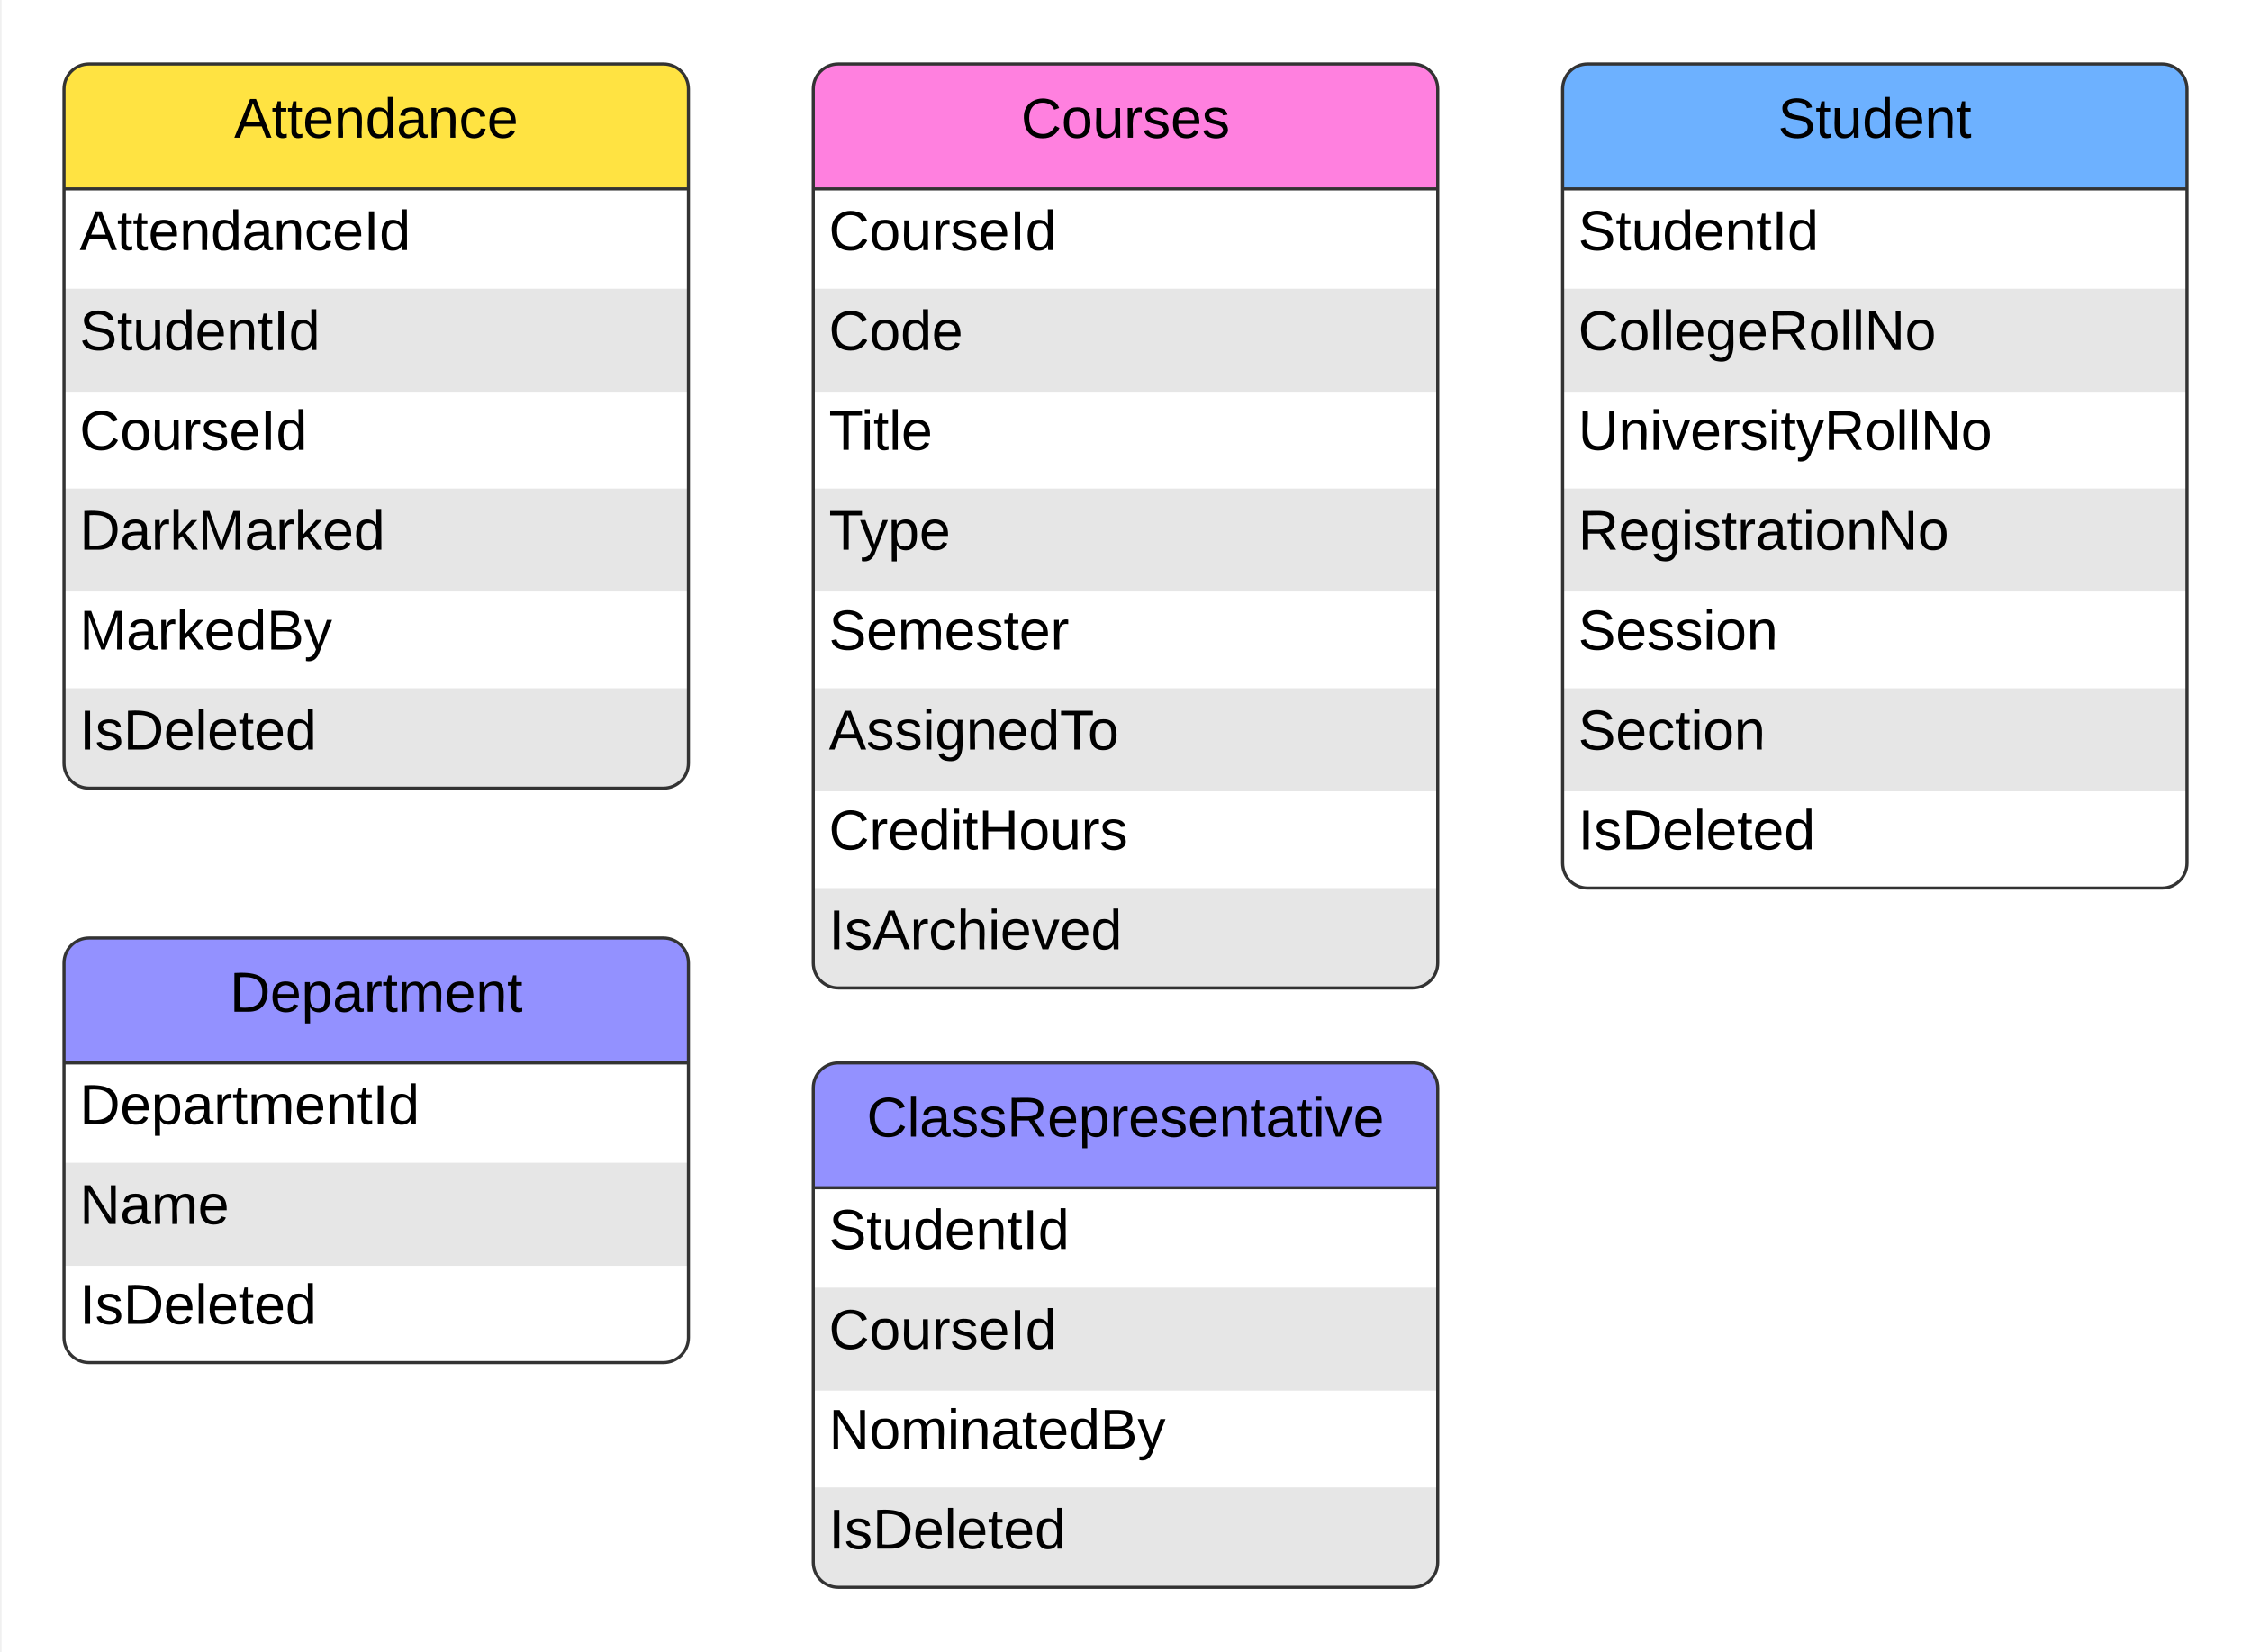
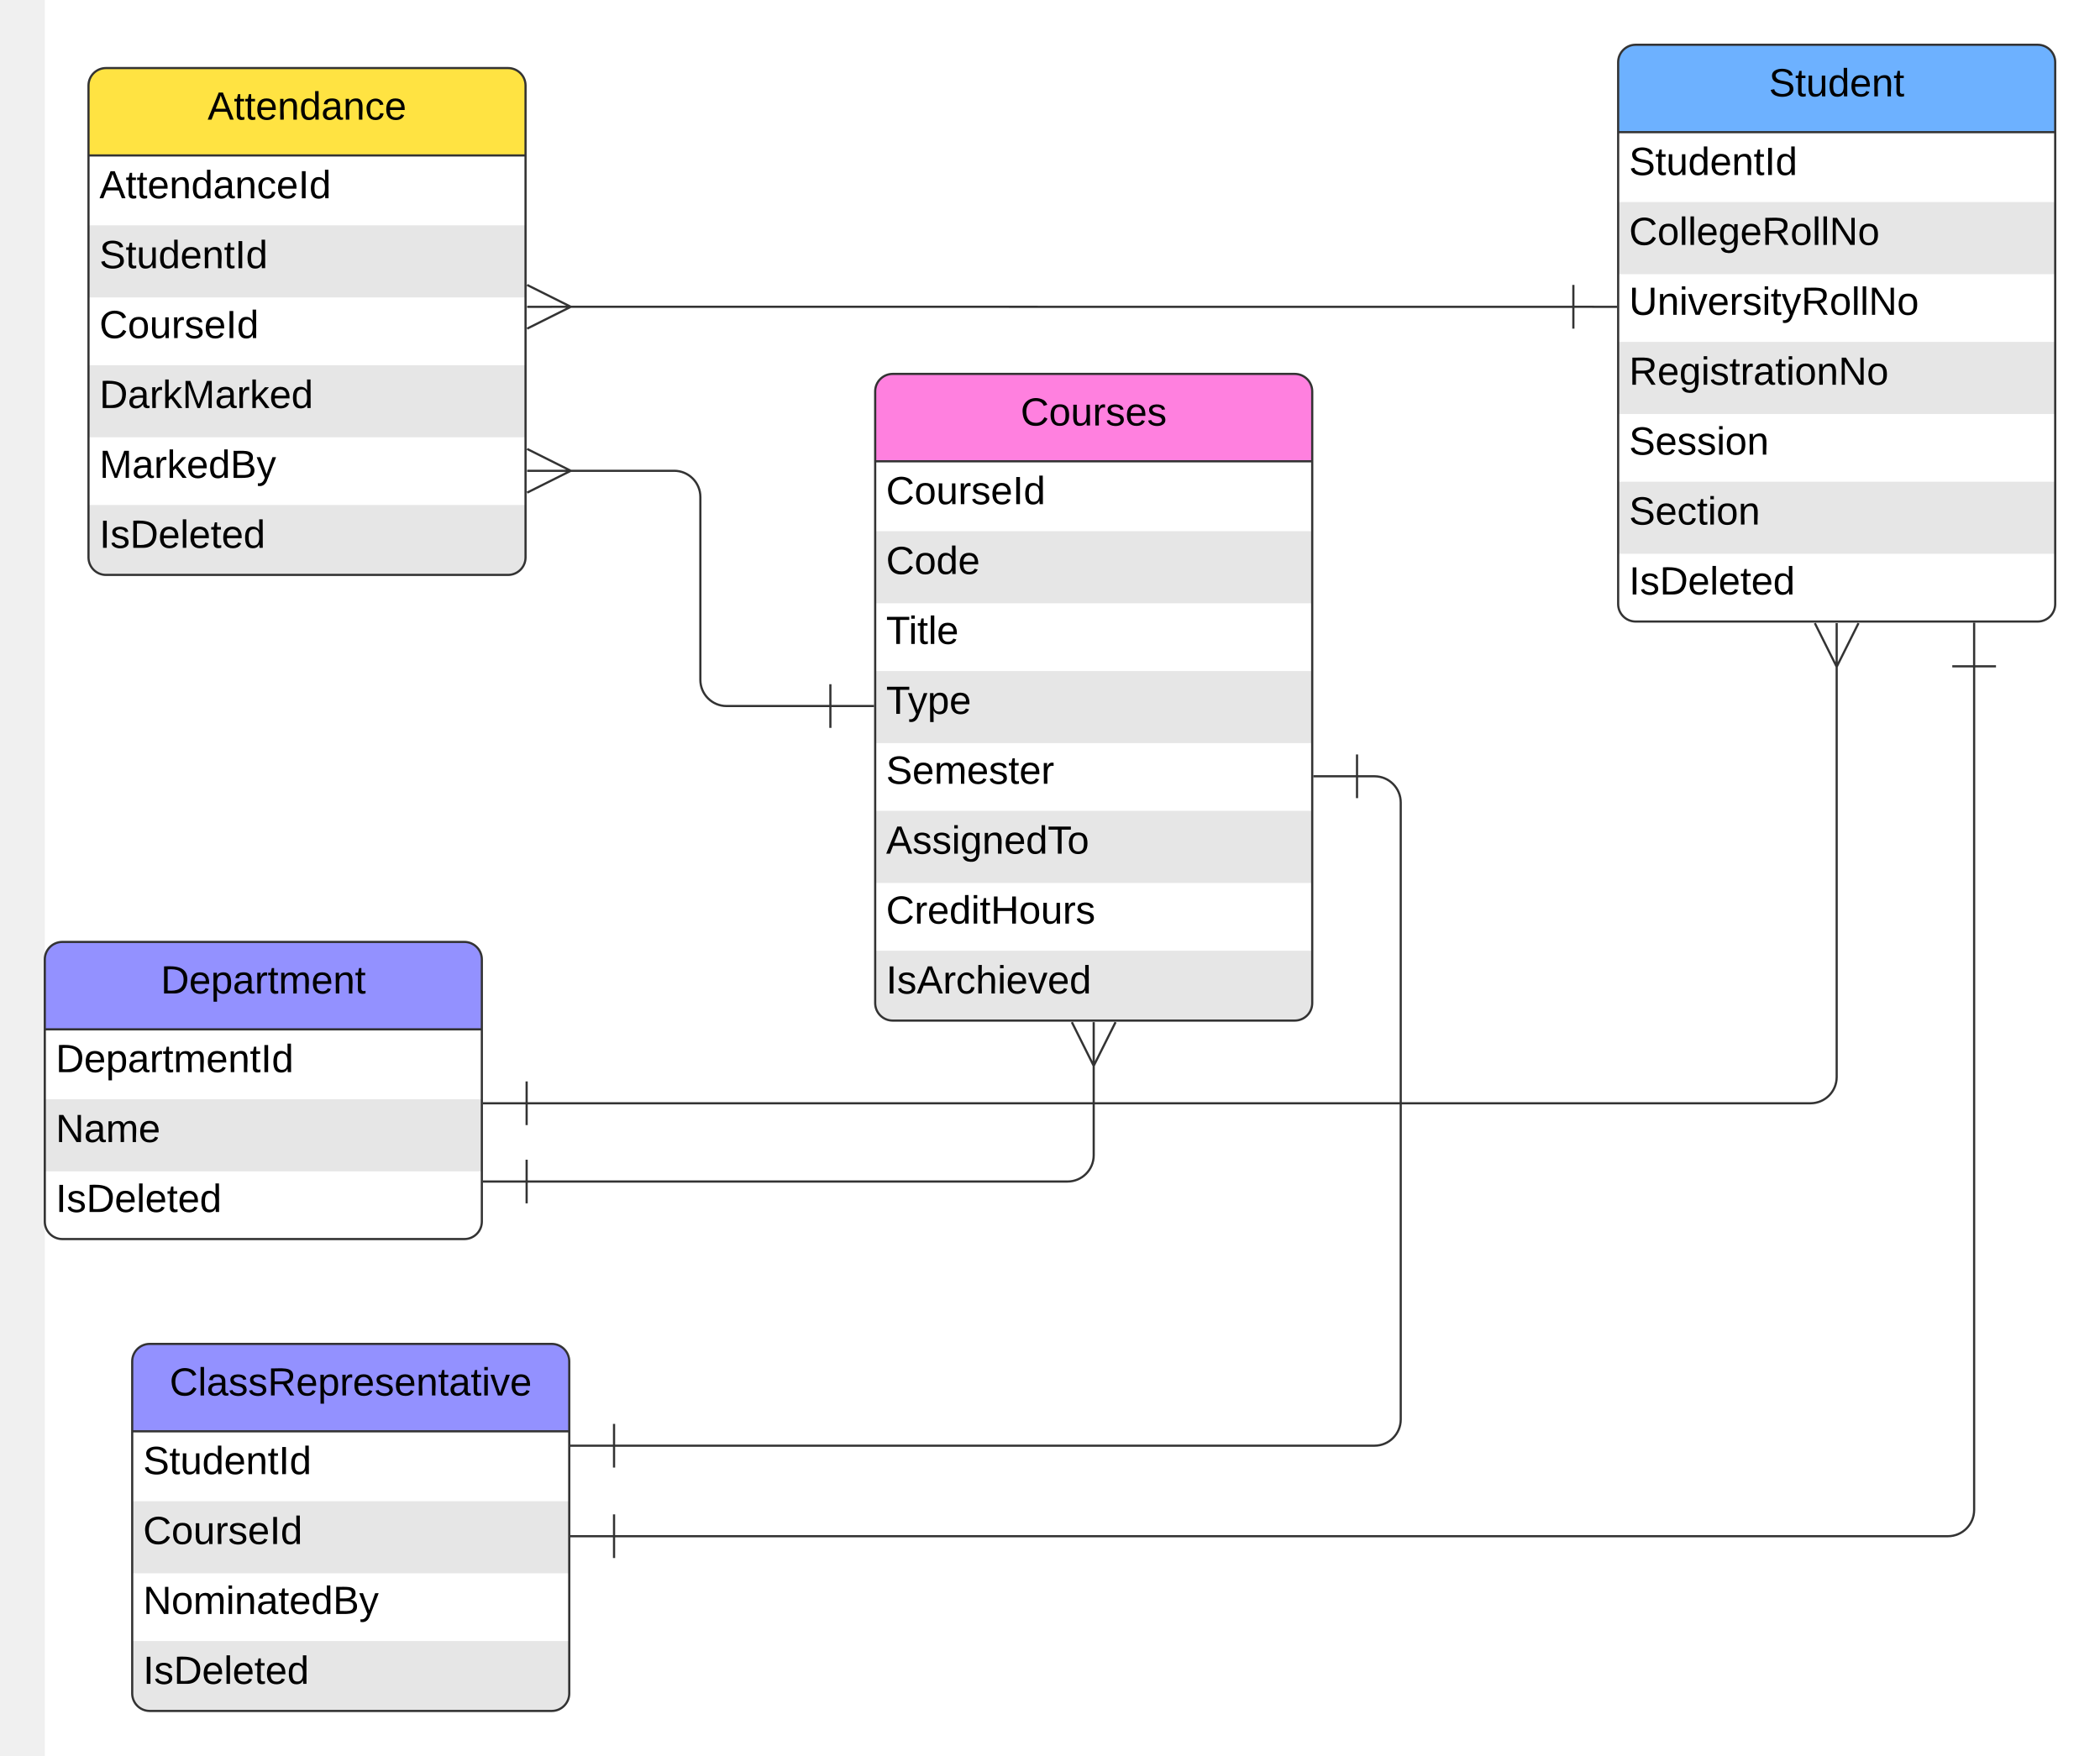
- <svg xmlns="http://www.w3.org/2000/svg" xmlns:ns1="lucid" xmlns:xlink="http://www.w3.org/1999/xlink" width="721" height="529">
-   <g transform="translate(0.5 100.5)" ns1:page-tab-id="0_0">
-     <path d="M0-500h1000V500H0z" fill="#fff" />
-     <path d="M500-72a8 8 0 0 1 8-8h184a8 8 0 0 1 8 8v248a8 8 0 0 1-8 8H508a8 8 0 0 1-8-8z" fill="#fff" />
-     <path d="M500-8v33h200V-8M500 56v33h200V56M500 120v33h200v-33" fill="#e6e6e6" />
-     <path d="M500-40v-32a8 8 0 0 1 8-8h184a8 8 0 0 1 8 8v32" fill="#6db1ff" />
-     <path d="M500-72a8 8 0 0 1 8-8h184a8 8 0 0 1 8 8v248a8 8 0 0 1-8 8H508a8 8 0 0 1-8-8zM500-40h200" stroke="#333" fill="none" />
-     <use xlink:href="#a" transform="matrix(1,0,0,1,510,-80) translate(59 23.6)" />
-     <use xlink:href="#b" transform="matrix(1,0,0,1,505,-37.5) translate(0 17.1)" />
-     <use xlink:href="#c" transform="matrix(1,0,0,1,505,-5.5) translate(0 17.1)" />
-     <use xlink:href="#d" transform="matrix(1,0,0,1,505,26.5) translate(0 17.1)" />
-     <use xlink:href="#e" transform="matrix(1,0,0,1,505,58.5) translate(0 17.1)" />
-     <use xlink:href="#f" transform="matrix(1,0,0,1,505,90.5) translate(0 17.1)" />
-     <use xlink:href="#g" transform="matrix(1,0,0,1,505,122.5) translate(0 17.1)" />
-     <use xlink:href="#h" transform="matrix(1,0,0,1,505,154.5) translate(0 17.1)" />
-     <path d="M260-72a8 8 0 0 1 8-8h184a8 8 0 0 1 8 8v280a8 8 0 0 1-8 8H268a8 8 0 0 1-8-8z" fill="#fff" />
-     <path d="M260-8v33h200V-8M260 56v33h200V56M260 120v33h200v-33M260 184v24a8 8 0 0 0 8 8h184a8 8 0 0 0 8-8v-24" fill="#e6e6e6" />
-     <path d="M260-40v-32a8 8 0 0 1 8-8h184a8 8 0 0 1 8 8v32" fill="#ff80df" />
-     <path d="M260-72a8 8 0 0 1 8-8h184a8 8 0 0 1 8 8v280a8 8 0 0 1-8 8H268a8 8 0 0 1-8-8zM260-40h200" stroke="#333" fill="none" />
-     <use xlink:href="#i" transform="matrix(1,0,0,1,270,-80) translate(56.55 23.6)" />
-     <use xlink:href="#j" transform="matrix(1,0,0,1,265,-37.5) translate(0 17.1)" />
-     <use xlink:href="#k" transform="matrix(1,0,0,1,265,-5.5) translate(0 17.1)" />
-     <use xlink:href="#l" transform="matrix(1,0,0,1,265,26.5) translate(0 17.1)" />
-     <use xlink:href="#m" transform="matrix(1,0,0,1,265,58.5) translate(0 17.1)" />
-     <use xlink:href="#n" transform="matrix(1,0,0,1,265,90.5) translate(0 17.1)" />
-     <use xlink:href="#o" transform="matrix(1,0,0,1,265,122.5) translate(0 17.1)" />
-     <use xlink:href="#p" transform="matrix(1,0,0,1,265,154.5) translate(0 17.1)" />
-     <use xlink:href="#q" transform="matrix(1,0,0,1,265,186.5) translate(0 17.1)" />
+ <svg xmlns="http://www.w3.org/2000/svg" xmlns:ns1="lucid" xmlns:xlink="http://www.w3.org/1999/xlink" width="961" height="803.65">
+   <g transform="translate(20.5 111.155)" ns1:page-tab-id="0_0">
+     <path d="M0-500h1000v1500H0z" fill="#fff" />
+     <path d="M720-82.66a8 8 0 0 1 8-8h184a8 8 0 0 1 8 8v248a8 8 0 0 1-8 8H728a8 8 0 0 1-8-8z" fill="#fff" />
+     <path d="M720-18.66v33h200v-33M720 45.34v33h200v-33M720 109.34v33h200v-33" fill="#e6e6e6" />
+     <path d="M720-50.66v-32a8 8 0 0 1 8-8h184a8 8 0 0 1 8 8v32" fill="#6db1ff" />
+     <path d="M720-82.66a8 8 0 0 1 8-8h184a8 8 0 0 1 8 8v248a8 8 0 0 1-8 8H728a8 8 0 0 1-8-8zM720-50.66h200" stroke="#333" fill="none" />
+     <use xlink:href="#a" transform="matrix(1,0,0,1,730,-90.65498) translate(59 23.6)" />
+     <use xlink:href="#b" transform="matrix(1,0,0,1,725,-48.15498) translate(0 17.1)" />
+     <use xlink:href="#c" transform="matrix(1,0,0,1,725,-16.15498) translate(0 17.1)" />
+     <use xlink:href="#d" transform="matrix(1,0,0,1,725,15.84502) translate(0 17.1)" />
+     <use xlink:href="#e" transform="matrix(1,0,0,1,725,47.84502) translate(0 17.1)" />
+     <use xlink:href="#f" transform="matrix(1,0,0,1,725,79.84502) translate(0 17.1)" />
+     <use xlink:href="#g" transform="matrix(1,0,0,1,725,111.845) translate(0 17.1)" />
+     <use xlink:href="#h" transform="matrix(1,0,0,1,725,143.845) translate(0 17.1)" />
+     <path d="M380 68a8 8 0 0 1 8-8h184a8 8 0 0 1 8 8v280a8 8 0 0 1-8 8H388a8 8 0 0 1-8-8z" fill="#fff" />
+     <path d="M380 132v33h200v-33M380 196v33h200v-33M380 260v33h200v-33M380 324v24a8 8 0 0 0 8 8h184a8 8 0 0 0 8-8v-24" fill="#e6e6e6" />
+     <path d="M380 100V68a8 8 0 0 1 8-8h184a8 8 0 0 1 8 8v32" fill="#ff80df" />
+     <path d="M380 68a8 8 0 0 1 8-8h184a8 8 0 0 1 8 8v280a8 8 0 0 1-8 8H388a8 8 0 0 1-8-8zM380 100h200" stroke="#333" fill="none" />
+     <use xlink:href="#i" transform="matrix(1,0,0,1,390,60) translate(56.55 23.6)" />
+     <use xlink:href="#j" transform="matrix(1,0,0,1,385,102.5) translate(0 17.1)" />
+     <use xlink:href="#k" transform="matrix(1,0,0,1,385,134.5) translate(0 17.1)" />
+     <use xlink:href="#l" transform="matrix(1,0,0,1,385,166.5) translate(0 17.1)" />
+     <use xlink:href="#m" transform="matrix(1,0,0,1,385,198.5) translate(0 17.1)" />
+     <use xlink:href="#n" transform="matrix(1,0,0,1,385,230.5) translate(0 17.1)" />
+     <use xlink:href="#o" transform="matrix(1,0,0,1,385,262.5) translate(0 17.1)" />
+     <use xlink:href="#p" transform="matrix(1,0,0,1,385,294.5) translate(0 17.1)" />
+     <use xlink:href="#q" transform="matrix(1,0,0,1,385,326.5) translate(0 17.1)" />
    <path d="M20-72a8 8 0 0 1 8-8h184a8 8 0 0 1 8 8v216a8 8 0 0 1-8 8H28a8 8 0 0 1-8-8z" fill="#fff" />
    <path d="M20-8v33h200V-8M20 56v33h200V56M20 120v24a8 8 0 0 0 8 8h184a8 8 0 0 0 8-8v-24" fill="#e6e6e6" />
    <path d="M20-40v-32a8 8 0 0 1 8-8h184a8 8 0 0 1 8 8v32" fill="#ffe342" />
    <path d="M20-72a8 8 0 0 1 8-8h184a8 8 0 0 1 8 8v216a8 8 0 0 1-8 8H28a8 8 0 0 1-8-8zM20-40h200" stroke="#333" fill="none" />
    <use xlink:href="#r" transform="matrix(1,0,0,1,30,-80) translate(44.5 23.6)" />
    <use xlink:href="#s" transform="matrix(1,0,0,1,25,-37.5) translate(0 17.1)" />
    <use xlink:href="#t" transform="matrix(1,0,0,1,25,-5.5) translate(0 17.1)" />
    <use xlink:href="#j" transform="matrix(1,0,0,1,25,26.5) translate(0 17.1)" />
    <use xlink:href="#u" transform="matrix(1,0,0,1,25,58.5) translate(0 17.1)" />
    <use xlink:href="#v" transform="matrix(1,0,0,1,25,90.5) translate(0 17.1)" />
    <use xlink:href="#h" transform="matrix(1,0,0,1,25,122.5) translate(0 17.1)" />
-     <path d="M260 248a8 8 0 0 1 8-8h184a8 8 0 0 1 8 8v152a8 8 0 0 1-8 8H268a8 8 0 0 1-8-8z" fill="#fff" />
-     <path d="M260 312v33h200v-33M260 376v24a8 8 0 0 0 8 8h184a8 8 0 0 0 8-8v-24" fill="#e6e6e6" />
-     <path d="M260 280v-32a8 8 0 0 1 8-8h184a8 8 0 0 1 8 8v32" fill="#9391ff" />
-     <path d="M260 248a8 8 0 0 1 8-8h184a8 8 0 0 1 8 8v152a8 8 0 0 1-8 8H268a8 8 0 0 1-8-8zM260 280h200" stroke="#333" fill="none" />
-     <use xlink:href="#w" transform="matrix(1,0,0,1,270,240) translate(7.125 23.6)" />
-     <use xlink:href="#b" transform="matrix(1,0,0,1,265,282.5) translate(0 17.1)" />
-     <use xlink:href="#j" transform="matrix(1,0,0,1,265,314.5) translate(0 17.1)" />
-     <use xlink:href="#x" transform="matrix(1,0,0,1,265,346.5) translate(0 17.1)" />
-     <use xlink:href="#h" transform="matrix(1,0,0,1,265,378.5) translate(0 17.1)" />
-     <path d="M20 208a8 8 0 0 1 8-8h184a8 8 0 0 1 8 8v120a8 8 0 0 1-8 8H28a8 8 0 0 1-8-8z" fill="#fff" />
-     <path d="M20 272v33h200v-33" fill="#e6e6e6" />
-     <path d="M20 240v-32a8 8 0 0 1 8-8h184a8 8 0 0 1 8 8v32" fill="#9391ff" />
-     <path d="M20 208a8 8 0 0 1 8-8h184a8 8 0 0 1 8 8v120a8 8 0 0 1-8 8H28a8 8 0 0 1-8-8zM20 240h200" stroke="#333" fill="none" />
-     <use xlink:href="#y" transform="matrix(1,0,0,1,30,200) translate(43.075 23.6)" />
-     <use xlink:href="#z" transform="matrix(1,0,0,1,25,242.5) translate(0 17.1)" />
-     <use xlink:href="#A" transform="matrix(1,0,0,1,25,274.5) translate(0 17.1)" />
-     <use xlink:href="#h" transform="matrix(1,0,0,1,25,306.5) translate(0 17.1)" />
+     <path d="M40 512a8 8 0 0 1 8-8h184a8 8 0 0 1 8 8v152a8 8 0 0 1-8 8H48a8 8 0 0 1-8-8z" fill="#fff" />
+     <path d="M40 576v33h200v-33M40 640v24a8 8 0 0 0 8 8h184a8 8 0 0 0 8-8v-24" fill="#e6e6e6" />
+     <path d="M40 544v-32a8 8 0 0 1 8-8h184a8 8 0 0 1 8 8v32" fill="#9391ff" />
+     <path d="M40 512a8 8 0 0 1 8-8h184a8 8 0 0 1 8 8v152a8 8 0 0 1-8 8H48a8 8 0 0 1-8-8zM40 544h200" stroke="#333" fill="none" />
+     <use xlink:href="#w" transform="matrix(1,0,0,1,50,504) translate(7.125 23.6)" />
+     <use xlink:href="#b" transform="matrix(1,0,0,1,45,546.5) translate(0 17.1)" />
+     <use xlink:href="#j" transform="matrix(1,0,0,1,45,578.5) translate(0 17.1)" />
+     <use xlink:href="#x" transform="matrix(1,0,0,1,45,610.5) translate(0 17.1)" />
+     <use xlink:href="#h" transform="matrix(1,0,0,1,45,642.5) translate(0 17.1)" />
+     <path d="M0 328a8 8 0 0 1 8-8h184a8 8 0 0 1 8 8v120a8 8 0 0 1-8 8H8a8 8 0 0 1-8-8z" fill="#fff" />
+     <path d="M0 392v33h200v-33" fill="#e6e6e6" />
+     <path d="M0 360v-32a8 8 0 0 1 8-8h184a8 8 0 0 1 8 8v32" fill="#9391ff" />
+     <path d="M0 328a8 8 0 0 1 8-8h184a8 8 0 0 1 8 8v120a8 8 0 0 1-8 8H8a8 8 0 0 1-8-8zM0 360h200" stroke="#333" fill="none" />
+     <use xlink:href="#y" transform="matrix(1,0,0,1,10,320) translate(43.075 23.6)" />
+     <use xlink:href="#z" transform="matrix(1,0,0,1,5,362.5) translate(0 17.1)" />
+     <use xlink:href="#A" transform="matrix(1,0,0,1,5,394.5) translate(0 17.1)" />
+     <use xlink:href="#h" transform="matrix(1,0,0,1,5,426.5) translate(0 17.1)" />
+     <path d="M699.5 29.29l-459.6-.02M719.5 29.29l-20-.02m0-10v20M220.72 29.29l20-.02m-20 10l20-10m-20-10l20 10M359.5 212.02H312a12 12 0 0 1-12-12v-83.68a12 12 0 0 0-12-12h-48.1M379.5 212.02h-20m0-10v20M220.72 104.34h20m-20 10l20-10m-20-10l20 10M220.5 393.85H808a12 12 0 0 0 12-12v-188.6M200.5 393.85h20m0 10v-20M820 174.07v20m-10-20l10 20m10-20l-10 20" stroke="#333" fill="none" />
+     <path d="M220.5 429.67H468a12 12 0 0 0 12-12V375.9M200.5 429.67h20m0 10v-20M480 356.72v20m-10-20l10 20m10-20l-10 20M882.9 193.84v386.18a12 12 0 0 1-12 12H260.5M882.9 173.84v20m-10 0h20M240.5 592.02h20m0 10v-20" stroke="#333" fill="none" />
+     <path d="M600.5 244.18h8a12 12 0 0 1 12 12v282.4a12 12 0 0 1-12 12h-348M580.5 244.18h20m0 10v-20M240.5 550.6h20m0 10v-20" stroke="#333" fill="none" />
    <defs>
      <path d="M185-189c-5-48-123-54-124 2 14 75 158 14 163 119 3 78-121 87-175 55-17-10-28-26-33-46l33-7c5 56 141 63 141-1 0-78-155-14-162-118-5-82 145-84 179-34 5 7 8 16 11 25" id="B" />
      <path d="M59-47c-2 24 18 29 38 22v24C64 9 27 4 27-40v-127H5v-23h24l9-43h21v43h35v23H59v120" id="C" />
      <path d="M84 4C-5 8 30-112 23-190h32v120c0 31 7 50 39 49 72-2 45-101 50-169h31l1 190h-30c-1-10 1-25-2-33-11 22-28 36-60 37" id="D" />
      <path d="M85-194c31 0 48 13 60 33l-1-100h32l1 261h-30c-2-10 0-23-3-31C134-8 116 4 85 4 32 4 16-35 15-94c0-66 23-100 70-100zm9 24c-40 0-46 34-46 75 0 40 6 74 45 74 42 0 51-32 51-76 0-42-9-74-50-73" id="E" />
      <path d="M100-194c63 0 86 42 84 106H49c0 40 14 67 53 68 26 1 43-12 49-29l28 8c-11 28-37 45-77 45C44 4 14-33 15-96c1-61 26-98 85-98zm52 81c6-60-76-77-97-28-3 7-6 17-6 28h103" id="F" />
      <path d="M117-194c89-4 53 116 60 194h-32v-121c0-31-8-49-39-48C34-167 62-67 57 0H25l-1-190h30c1 10-1 24 2 32 11-22 29-35 61-36" id="G" />
      <g id="a">
        <use transform="matrix(0.05,0,0,0.05,0,0)" xlink:href="#B" />
        <use transform="matrix(0.05,0,0,0.05,12,0)" xlink:href="#C" />
        <use transform="matrix(0.05,0,0,0.05,17,0)" xlink:href="#D" />
        <use transform="matrix(0.05,0,0,0.05,27,0)" xlink:href="#E" />
        <use transform="matrix(0.05,0,0,0.05,37,0)" xlink:href="#F" />
        <use transform="matrix(0.05,0,0,0.05,47,0)" xlink:href="#G" />
        <use transform="matrix(0.05,0,0,0.05,57,0)" xlink:href="#C" />
      </g>
      <path d="M33 0v-248h34V0H33" id="H" />
      <g id="b">
        <use transform="matrix(0.05,0,0,0.05,0,0)" xlink:href="#B" />
        <use transform="matrix(0.05,0,0,0.05,12,0)" xlink:href="#C" />
        <use transform="matrix(0.05,0,0,0.05,17,0)" xlink:href="#D" />
        <use transform="matrix(0.05,0,0,0.05,27,0)" xlink:href="#E" />
        <use transform="matrix(0.05,0,0,0.05,37,0)" xlink:href="#F" />
        <use transform="matrix(0.05,0,0,0.05,47,0)" xlink:href="#G" />
        <use transform="matrix(0.05,0,0,0.05,57,0)" xlink:href="#C" />
        <use transform="matrix(0.05,0,0,0.05,62,0)" xlink:href="#H" />
        <use transform="matrix(0.05,0,0,0.05,67,0)" xlink:href="#E" />
      </g>
      <path d="M212-179c-10-28-35-45-73-45-59 0-87 40-87 99 0 60 29 101 89 101 43 0 62-24 78-52l27 14C228-24 195 4 139 4 59 4 22-46 18-125c-6-104 99-153 187-111 19 9 31 26 39 46" id="I" />
      <path d="M100-194c62-1 85 37 85 99 1 63-27 99-86 99S16-35 15-95c0-66 28-99 85-99zM99-20c44 1 53-31 53-75 0-43-8-75-51-75s-53 32-53 75 10 74 51 75" id="J" />
      <path d="M24 0v-261h32V0H24" id="K" />
      <path d="M177-190C167-65 218 103 67 71c-23-6-38-20-44-43l32-5c15 47 100 32 89-28v-30C133-14 115 1 83 1 29 1 15-40 15-95c0-56 16-97 71-98 29-1 48 16 59 35 1-10 0-23 2-32h30zM94-22c36 0 50-32 50-73 0-42-14-75-50-75-39 0-46 34-46 75s6 73 46 73" id="L" />
      <path d="M233-177c-1 41-23 64-60 70L243 0h-38l-65-103H63V0H30v-248c88 3 205-21 203 71zM63-129c60-2 137 13 137-47 0-61-80-42-137-45v92" id="M" />
      <path d="M190 0L58-211 59 0H30v-248h39L202-35l-2-213h31V0h-41" id="N" />
      <g id="c">
        <use transform="matrix(0.05,0,0,0.05,0,0)" xlink:href="#I" />
        <use transform="matrix(0.05,0,0,0.05,12.95,0)" xlink:href="#J" />
        <use transform="matrix(0.05,0,0,0.05,22.95,0)" xlink:href="#K" />
        <use transform="matrix(0.05,0,0,0.05,26.9,0)" xlink:href="#K" />
        <use transform="matrix(0.05,0,0,0.05,30.85,0)" xlink:href="#F" />
        <use transform="matrix(0.05,0,0,0.05,40.85,0)" xlink:href="#L" />
        <use transform="matrix(0.05,0,0,0.05,50.85,0)" xlink:href="#F" />
        <use transform="matrix(0.05,0,0,0.05,60.85,0)" xlink:href="#M" />
        <use transform="matrix(0.05,0,0,0.05,73.8,0)" xlink:href="#J" />
        <use transform="matrix(0.05,0,0,0.05,83.8,0)" xlink:href="#K" />
        <use transform="matrix(0.05,0,0,0.05,87.75,0)" xlink:href="#K" />
        <use transform="matrix(0.05,0,0,0.05,91.7,0)" xlink:href="#N" />
        <use transform="matrix(0.05,0,0,0.05,104.65,0)" xlink:href="#J" />
      </g>
      <path d="M232-93c-1 65-40 97-104 97C67 4 28-28 28-90v-158h33c8 89-33 224 67 224 102 0 64-133 71-224h33v155" id="O" />
      <path d="M24-231v-30h32v30H24zM24 0v-190h32V0H24" id="P" />
      <path d="M108 0H70L1-190h34L89-25l56-165h34" id="Q" />
      <path d="M114-163C36-179 61-72 57 0H25l-1-190h30c1 12-1 29 2 39 6-27 23-49 58-41v29" id="R" />
      <path d="M135-143c-3-34-86-38-87 0 15 53 115 12 119 90S17 21 10-45l28-5c4 36 97 45 98 0-10-56-113-15-118-90-4-57 82-63 122-42 12 7 21 19 24 35" id="S" />
      <path d="M179-190L93 31C79 59 56 82 12 73V49c39 6 53-20 64-50L1-190h34L92-34l54-156h33" id="T" />
      <g id="d">
        <use transform="matrix(0.05,0,0,0.05,0,0)" xlink:href="#O" />
        <use transform="matrix(0.05,0,0,0.05,12.95,0)" xlink:href="#G" />
        <use transform="matrix(0.05,0,0,0.05,22.95,0)" xlink:href="#P" />
        <use transform="matrix(0.05,0,0,0.05,26.9,0)" xlink:href="#Q" />
        <use transform="matrix(0.05,0,0,0.05,35.9,0)" xlink:href="#F" />
        <use transform="matrix(0.05,0,0,0.05,45.9,0)" xlink:href="#R" />
        <use transform="matrix(0.05,0,0,0.05,51.85,0)" xlink:href="#S" />
        <use transform="matrix(0.05,0,0,0.05,60.85,0)" xlink:href="#P" />
        <use transform="matrix(0.05,0,0,0.05,64.8,0)" xlink:href="#C" />
        <use transform="matrix(0.05,0,0,0.05,69.8,0)" xlink:href="#T" />
        <use transform="matrix(0.05,0,0,0.05,78.8,0)" xlink:href="#M" />
        <use transform="matrix(0.05,0,0,0.05,91.75,0)" xlink:href="#J" />
        <use transform="matrix(0.05,0,0,0.05,101.75,0)" xlink:href="#K" />
        <use transform="matrix(0.05,0,0,0.05,105.7,0)" xlink:href="#K" />
        <use transform="matrix(0.05,0,0,0.05,109.65,0)" xlink:href="#N" />
        <use transform="matrix(0.05,0,0,0.05,122.6,0)" xlink:href="#J" />
      </g>
      <path d="M141-36C126-15 110 5 73 4 37 3 15-17 15-53c-1-64 63-63 125-63 3-35-9-54-41-54-24 1-41 7-42 31l-33-3c5-37 33-52 76-52 45 0 72 20 72 64v82c-1 20 7 32 28 27v20c-31 9-61-2-59-35zM48-53c0 20 12 33 32 33 41-3 63-29 60-74-43 2-92-5-92 41" id="U" />
      <g id="e">
        <use transform="matrix(0.05,0,0,0.05,0,0)" xlink:href="#M" />
        <use transform="matrix(0.05,0,0,0.05,12.95,0)" xlink:href="#F" />
        <use transform="matrix(0.05,0,0,0.05,22.95,0)" xlink:href="#L" />
        <use transform="matrix(0.05,0,0,0.05,32.95,0)" xlink:href="#P" />
        <use transform="matrix(0.05,0,0,0.05,36.9,0)" xlink:href="#S" />
        <use transform="matrix(0.05,0,0,0.05,45.9,0)" xlink:href="#C" />
        <use transform="matrix(0.05,0,0,0.05,50.9,0)" xlink:href="#R" />
        <use transform="matrix(0.05,0,0,0.05,56.85,0)" xlink:href="#U" />
        <use transform="matrix(0.05,0,0,0.05,66.85,0)" xlink:href="#C" />
        <use transform="matrix(0.05,0,0,0.05,71.85,0)" xlink:href="#P" />
        <use transform="matrix(0.05,0,0,0.05,75.8,0)" xlink:href="#J" />
        <use transform="matrix(0.05,0,0,0.05,85.8,0)" xlink:href="#G" />
        <use transform="matrix(0.05,0,0,0.05,95.8,0)" xlink:href="#N" />
        <use transform="matrix(0.05,0,0,0.05,108.75,0)" xlink:href="#J" />
      </g>
      <g id="f">
        <use transform="matrix(0.05,0,0,0.05,0,0)" xlink:href="#B" />
        <use transform="matrix(0.05,0,0,0.05,12,0)" xlink:href="#F" />
        <use transform="matrix(0.05,0,0,0.05,22,0)" xlink:href="#S" />
        <use transform="matrix(0.05,0,0,0.05,31,0)" xlink:href="#S" />
        <use transform="matrix(0.05,0,0,0.05,40,0)" xlink:href="#P" />
        <use transform="matrix(0.05,0,0,0.05,43.95,0)" xlink:href="#J" />
        <use transform="matrix(0.05,0,0,0.05,53.95,0)" xlink:href="#G" />
      </g>
      <path d="M96-169c-40 0-48 33-48 73s9 75 48 75c24 0 41-14 43-38l32 2c-6 37-31 61-74 61-59 0-76-41-82-99-10-93 101-131 147-64 4 7 5 14 7 22l-32 3c-4-21-16-35-41-35" id="V" />
      <g id="g">
        <use transform="matrix(0.05,0,0,0.05,0,0)" xlink:href="#B" />
        <use transform="matrix(0.05,0,0,0.05,12,0)" xlink:href="#F" />
        <use transform="matrix(0.05,0,0,0.05,22,0)" xlink:href="#V" />
        <use transform="matrix(0.05,0,0,0.05,31,0)" xlink:href="#C" />
        <use transform="matrix(0.05,0,0,0.05,36,0)" xlink:href="#P" />
        <use transform="matrix(0.05,0,0,0.05,39.95,0)" xlink:href="#J" />
        <use transform="matrix(0.05,0,0,0.05,49.95,0)" xlink:href="#G" />
      </g>
      <path d="M30-248c118-7 216 8 213 122C240-48 200 0 122 0H30v-248zM63-27c89 8 146-16 146-99s-60-101-146-95v194" id="W" />
      <g id="h">
        <use transform="matrix(0.05,0,0,0.05,0,0)" xlink:href="#H" />
        <use transform="matrix(0.05,0,0,0.05,5,0)" xlink:href="#S" />
        <use transform="matrix(0.05,0,0,0.05,14,0)" xlink:href="#W" />
        <use transform="matrix(0.05,0,0,0.05,26.95,0)" xlink:href="#F" />
        <use transform="matrix(0.05,0,0,0.05,36.95,0)" xlink:href="#K" />
        <use transform="matrix(0.05,0,0,0.05,40.9,0)" xlink:href="#F" />
        <use transform="matrix(0.05,0,0,0.05,50.9,0)" xlink:href="#C" />
        <use transform="matrix(0.05,0,0,0.05,55.9,0)" xlink:href="#F" />
        <use transform="matrix(0.05,0,0,0.05,65.9,0)" xlink:href="#E" />
      </g>
      <g id="i">
        <use transform="matrix(0.05,0,0,0.05,0,0)" xlink:href="#I" />
        <use transform="matrix(0.05,0,0,0.05,12.95,0)" xlink:href="#J" />
        <use transform="matrix(0.05,0,0,0.05,22.95,0)" xlink:href="#D" />
        <use transform="matrix(0.05,0,0,0.05,32.95,0)" xlink:href="#R" />
        <use transform="matrix(0.05,0,0,0.05,38.9,0)" xlink:href="#S" />
        <use transform="matrix(0.05,0,0,0.05,47.9,0)" xlink:href="#F" />
        <use transform="matrix(0.05,0,0,0.05,57.9,0)" xlink:href="#S" />
      </g>
      <g id="j">
        <use transform="matrix(0.05,0,0,0.05,0,0)" xlink:href="#I" />
        <use transform="matrix(0.05,0,0,0.05,12.95,0)" xlink:href="#J" />
        <use transform="matrix(0.05,0,0,0.05,22.95,0)" xlink:href="#D" />
        <use transform="matrix(0.05,0,0,0.05,32.95,0)" xlink:href="#R" />
        <use transform="matrix(0.05,0,0,0.05,38.9,0)" xlink:href="#S" />
        <use transform="matrix(0.05,0,0,0.05,47.9,0)" xlink:href="#F" />
        <use transform="matrix(0.05,0,0,0.05,57.9,0)" xlink:href="#H" />
        <use transform="matrix(0.05,0,0,0.05,62.9,0)" xlink:href="#E" />
      </g>
      <g id="k">
        <use transform="matrix(0.05,0,0,0.05,0,0)" xlink:href="#I" />
        <use transform="matrix(0.05,0,0,0.05,12.95,0)" xlink:href="#J" />
        <use transform="matrix(0.05,0,0,0.05,22.95,0)" xlink:href="#E" />
        <use transform="matrix(0.05,0,0,0.05,32.95,0)" xlink:href="#F" />
      </g>
      <path d="M127-220V0H93v-220H8v-28h204v28h-85" id="X" />
      <g id="l">
        <use transform="matrix(0.05,0,0,0.05,0,0)" xlink:href="#X" />
        <use transform="matrix(0.05,0,0,0.05,10.3,0)" xlink:href="#P" />
        <use transform="matrix(0.05,0,0,0.05,14.25,0)" xlink:href="#C" />
        <use transform="matrix(0.05,0,0,0.05,19.25,0)" xlink:href="#K" />
        <use transform="matrix(0.05,0,0,0.05,23.2,0)" xlink:href="#F" />
      </g>
      <path d="M115-194c55 1 70 41 70 98S169 2 115 4C84 4 66-9 55-30l1 105H24l-1-265h31l2 30c10-21 28-34 59-34zm-8 174c40 0 45-34 45-75s-6-73-45-74c-42 0-51 32-51 76 0 43 10 73 51 73" id="Y" />
      <g id="m">
        <use transform="matrix(0.05,0,0,0.05,0,0)" xlink:href="#X" />
        <use transform="matrix(0.05,0,0,0.05,9.95,0)" xlink:href="#T" />
        <use transform="matrix(0.05,0,0,0.05,18.95,0)" xlink:href="#Y" />
        <use transform="matrix(0.05,0,0,0.05,28.95,0)" xlink:href="#F" />
      </g>
      <path d="M210-169c-67 3-38 105-44 169h-31v-121c0-29-5-50-35-48C34-165 62-65 56 0H25l-1-190h30c1 10-1 24 2 32 10-44 99-50 107 0 11-21 27-35 58-36 85-2 47 119 55 194h-31v-121c0-29-5-49-35-48" id="Z" />
      <g id="n">
        <use transform="matrix(0.05,0,0,0.05,0,0)" xlink:href="#B" />
        <use transform="matrix(0.05,0,0,0.05,12,0)" xlink:href="#F" />
        <use transform="matrix(0.05,0,0,0.05,22,0)" xlink:href="#Z" />
        <use transform="matrix(0.05,0,0,0.05,36.95,0)" xlink:href="#F" />
        <use transform="matrix(0.05,0,0,0.05,46.95,0)" xlink:href="#S" />
        <use transform="matrix(0.05,0,0,0.05,55.95,0)" xlink:href="#C" />
        <use transform="matrix(0.05,0,0,0.05,60.95,0)" xlink:href="#F" />
        <use transform="matrix(0.05,0,0,0.05,70.95,0)" xlink:href="#R" />
      </g>
      <path d="M205 0l-28-72H64L36 0H1l101-248h38L239 0h-34zm-38-99l-47-123c-12 45-31 82-46 123h93" id="aa" />
      <g id="o">
        <use transform="matrix(0.05,0,0,0.05,0,0)" xlink:href="#aa" />
        <use transform="matrix(0.05,0,0,0.05,12,0)" xlink:href="#S" />
        <use transform="matrix(0.05,0,0,0.05,21,0)" xlink:href="#S" />
        <use transform="matrix(0.05,0,0,0.05,30,0)" xlink:href="#P" />
        <use transform="matrix(0.05,0,0,0.05,33.95,0)" xlink:href="#L" />
        <use transform="matrix(0.05,0,0,0.05,43.95,0)" xlink:href="#G" />
        <use transform="matrix(0.05,0,0,0.05,53.95,0)" xlink:href="#F" />
        <use transform="matrix(0.05,0,0,0.05,63.95,0)" xlink:href="#E" />
        <use transform="matrix(0.05,0,0,0.05,73.95,0)" xlink:href="#X" />
        <use transform="matrix(0.05,0,0,0.05,82.9,0)" xlink:href="#J" />
      </g>
      <path d="M197 0v-115H63V0H30v-248h33v105h134v-105h34V0h-34" id="ab" />
      <g id="p">
        <use transform="matrix(0.05,0,0,0.05,0,0)" xlink:href="#I" />
        <use transform="matrix(0.05,0,0,0.05,12.95,0)" xlink:href="#R" />
        <use transform="matrix(0.05,0,0,0.05,18.9,0)" xlink:href="#F" />
        <use transform="matrix(0.05,0,0,0.05,28.9,0)" xlink:href="#E" />
        <use transform="matrix(0.05,0,0,0.05,38.9,0)" xlink:href="#P" />
        <use transform="matrix(0.05,0,0,0.05,42.85,0)" xlink:href="#C" />
        <use transform="matrix(0.05,0,0,0.05,47.85,0)" xlink:href="#ab" />
        <use transform="matrix(0.05,0,0,0.05,60.8,0)" xlink:href="#J" />
        <use transform="matrix(0.05,0,0,0.05,70.8,0)" xlink:href="#D" />
        <use transform="matrix(0.05,0,0,0.05,80.8,0)" xlink:href="#R" />
        <use transform="matrix(0.05,0,0,0.05,86.75,0)" xlink:href="#S" />
      </g>
      <path d="M106-169C34-169 62-67 57 0H25v-261h32l-1 103c12-21 28-36 61-36 89 0 53 116 60 194h-32v-121c2-32-8-49-39-48" id="ac" />
      <g id="q">
        <use transform="matrix(0.05,0,0,0.05,0,0)" xlink:href="#H" />
        <use transform="matrix(0.05,0,0,0.05,5,0)" xlink:href="#S" />
        <use transform="matrix(0.05,0,0,0.05,14,0)" xlink:href="#aa" />
        <use transform="matrix(0.05,0,0,0.05,26,0)" xlink:href="#R" />
        <use transform="matrix(0.05,0,0,0.05,31.95,0)" xlink:href="#V" />
        <use transform="matrix(0.05,0,0,0.05,40.95,0)" xlink:href="#ac" />
        <use transform="matrix(0.05,0,0,0.05,50.95,0)" xlink:href="#P" />
        <use transform="matrix(0.05,0,0,0.05,54.9,0)" xlink:href="#F" />
        <use transform="matrix(0.05,0,0,0.05,64.9,0)" xlink:href="#Q" />
        <use transform="matrix(0.05,0,0,0.05,73.9,0)" xlink:href="#F" />
        <use transform="matrix(0.05,0,0,0.05,83.9,0)" xlink:href="#E" />
      </g>
      <g id="r">
        <use transform="matrix(0.05,0,0,0.05,0,0)" xlink:href="#aa" />
        <use transform="matrix(0.05,0,0,0.05,12,0)" xlink:href="#C" />
        <use transform="matrix(0.05,0,0,0.05,17,0)" xlink:href="#C" />
        <use transform="matrix(0.05,0,0,0.05,22,0)" xlink:href="#F" />
        <use transform="matrix(0.05,0,0,0.05,32,0)" xlink:href="#G" />
        <use transform="matrix(0.05,0,0,0.05,42,0)" xlink:href="#E" />
        <use transform="matrix(0.05,0,0,0.05,52,0)" xlink:href="#U" />
        <use transform="matrix(0.05,0,0,0.05,62,0)" xlink:href="#G" />
        <use transform="matrix(0.05,0,0,0.05,72,0)" xlink:href="#V" />
        <use transform="matrix(0.05,0,0,0.05,81,0)" xlink:href="#F" />
      </g>
      <g id="s">
        <use transform="matrix(0.05,0,0,0.05,0,0)" xlink:href="#aa" />
        <use transform="matrix(0.05,0,0,0.05,12,0)" xlink:href="#C" />
        <use transform="matrix(0.05,0,0,0.05,17,0)" xlink:href="#C" />
        <use transform="matrix(0.05,0,0,0.05,22,0)" xlink:href="#F" />
        <use transform="matrix(0.05,0,0,0.05,32,0)" xlink:href="#G" />
        <use transform="matrix(0.05,0,0,0.05,42,0)" xlink:href="#E" />
        <use transform="matrix(0.05,0,0,0.05,52,0)" xlink:href="#U" />
        <use transform="matrix(0.05,0,0,0.05,62,0)" xlink:href="#G" />
        <use transform="matrix(0.05,0,0,0.05,72,0)" xlink:href="#V" />
        <use transform="matrix(0.05,0,0,0.05,81,0)" xlink:href="#F" />
        <use transform="matrix(0.05,0,0,0.05,91,0)" xlink:href="#H" />
        <use transform="matrix(0.05,0,0,0.05,96,0)" xlink:href="#E" />
      </g>
      <g id="t">
        <use transform="matrix(0.05,0,0,0.05,0,0)" xlink:href="#B" />
        <use transform="matrix(0.05,0,0,0.05,12,0)" xlink:href="#C" />
        <use transform="matrix(0.05,0,0,0.05,17,0)" xlink:href="#D" />
        <use transform="matrix(0.05,0,0,0.05,27,0)" xlink:href="#E" />
        <use transform="matrix(0.05,0,0,0.05,37,0)" xlink:href="#F" />
        <use transform="matrix(0.05,0,0,0.05,47,0)" xlink:href="#G" />
        <use transform="matrix(0.05,0,0,0.05,57,0)" xlink:href="#C" />
        <use transform="matrix(0.05,0,0,0.05,62,0)" xlink:href="#H" />
        <use transform="matrix(0.05,0,0,0.05,67,0)" xlink:href="#E" />
      </g>
      <path d="M143 0L79-87 56-68V0H24v-261h32v163l83-92h37l-77 82L181 0h-38" id="ad" />
      <path d="M240 0l2-218c-23 76-54 145-80 218h-23L58-218 59 0H30v-248h44l77 211c21-75 51-140 76-211h43V0h-30" id="ae" />
      <g id="u">
        <use transform="matrix(0.05,0,0,0.05,0,0)" xlink:href="#W" />
        <use transform="matrix(0.05,0,0,0.05,12.95,0)" xlink:href="#U" />
        <use transform="matrix(0.05,0,0,0.05,22.95,0)" xlink:href="#R" />
        <use transform="matrix(0.05,0,0,0.05,28.9,0)" xlink:href="#ad" />
        <use transform="matrix(0.05,0,0,0.05,37.9,0)" xlink:href="#ae" />
        <use transform="matrix(0.05,0,0,0.05,52.85,0)" xlink:href="#U" />
        <use transform="matrix(0.05,0,0,0.05,62.85,0)" xlink:href="#R" />
        <use transform="matrix(0.05,0,0,0.05,68.8,0)" xlink:href="#ad" />
        <use transform="matrix(0.05,0,0,0.05,77.8,0)" xlink:href="#F" />
        <use transform="matrix(0.05,0,0,0.05,87.8,0)" xlink:href="#E" />
      </g>
      <path d="M160-131c35 5 61 23 61 61C221 17 115-2 30 0v-248c76 3 177-17 177 60 0 33-19 50-47 57zm-97-11c50-1 110 9 110-42 0-47-63-36-110-37v79zm0 115c55-2 124 14 124-45 0-56-70-42-124-44v89" id="af" />
      <g id="v">
        <use transform="matrix(0.05,0,0,0.05,0,0)" xlink:href="#ae" />
        <use transform="matrix(0.05,0,0,0.05,14.95,0)" xlink:href="#U" />
        <use transform="matrix(0.05,0,0,0.05,24.95,0)" xlink:href="#R" />
        <use transform="matrix(0.05,0,0,0.05,30.9,0)" xlink:href="#ad" />
        <use transform="matrix(0.05,0,0,0.05,39.9,0)" xlink:href="#F" />
        <use transform="matrix(0.05,0,0,0.05,49.9,0)" xlink:href="#E" />
        <use transform="matrix(0.05,0,0,0.05,59.9,0)" xlink:href="#af" />
        <use transform="matrix(0.05,0,0,0.05,71.9,0)" xlink:href="#T" />
      </g>
      <g id="w">
        <use transform="matrix(0.05,0,0,0.05,0,0)" xlink:href="#I" />
        <use transform="matrix(0.05,0,0,0.05,12.95,0)" xlink:href="#K" />
        <use transform="matrix(0.05,0,0,0.05,16.9,0)" xlink:href="#U" />
        <use transform="matrix(0.05,0,0,0.05,26.9,0)" xlink:href="#S" />
        <use transform="matrix(0.05,0,0,0.05,35.9,0)" xlink:href="#S" />
        <use transform="matrix(0.05,0,0,0.05,44.9,0)" xlink:href="#M" />
        <use transform="matrix(0.05,0,0,0.05,57.85,0)" xlink:href="#F" />
        <use transform="matrix(0.05,0,0,0.05,67.85,0)" xlink:href="#Y" />
        <use transform="matrix(0.05,0,0,0.05,77.85,0)" xlink:href="#R" />
        <use transform="matrix(0.05,0,0,0.05,83.8,0)" xlink:href="#F" />
        <use transform="matrix(0.05,0,0,0.05,93.8,0)" xlink:href="#S" />
        <use transform="matrix(0.05,0,0,0.05,102.8,0)" xlink:href="#F" />
        <use transform="matrix(0.05,0,0,0.05,112.8,0)" xlink:href="#G" />
        <use transform="matrix(0.05,0,0,0.05,122.8,0)" xlink:href="#C" />
        <use transform="matrix(0.05,0,0,0.05,127.8,0)" xlink:href="#U" />
        <use transform="matrix(0.05,0,0,0.05,137.8,0)" xlink:href="#C" />
        <use transform="matrix(0.05,0,0,0.05,142.8,0)" xlink:href="#P" />
        <use transform="matrix(0.05,0,0,0.05,146.75,0)" xlink:href="#Q" />
        <use transform="matrix(0.05,0,0,0.05,155.75,0)" xlink:href="#F" />
      </g>
      <g id="x">
        <use transform="matrix(0.05,0,0,0.05,0,0)" xlink:href="#N" />
        <use transform="matrix(0.05,0,0,0.05,12.95,0)" xlink:href="#J" />
        <use transform="matrix(0.05,0,0,0.05,22.95,0)" xlink:href="#Z" />
        <use transform="matrix(0.05,0,0,0.05,37.9,0)" xlink:href="#P" />
        <use transform="matrix(0.05,0,0,0.05,41.85,0)" xlink:href="#G" />
        <use transform="matrix(0.05,0,0,0.05,51.85,0)" xlink:href="#U" />
        <use transform="matrix(0.05,0,0,0.05,61.85,0)" xlink:href="#C" />
        <use transform="matrix(0.05,0,0,0.05,66.85,0)" xlink:href="#F" />
        <use transform="matrix(0.05,0,0,0.05,76.85,0)" xlink:href="#E" />
        <use transform="matrix(0.05,0,0,0.05,86.85,0)" xlink:href="#af" />
        <use transform="matrix(0.05,0,0,0.05,98.85,0)" xlink:href="#T" />
      </g>
      <g id="y">
        <use transform="matrix(0.05,0,0,0.05,0,0)" xlink:href="#W" />
        <use transform="matrix(0.05,0,0,0.05,12.95,0)" xlink:href="#F" />
        <use transform="matrix(0.05,0,0,0.05,22.95,0)" xlink:href="#Y" />
        <use transform="matrix(0.05,0,0,0.05,32.95,0)" xlink:href="#U" />
        <use transform="matrix(0.05,0,0,0.05,42.95,0)" xlink:href="#R" />
        <use transform="matrix(0.05,0,0,0.05,48.9,0)" xlink:href="#C" />
        <use transform="matrix(0.05,0,0,0.05,53.9,0)" xlink:href="#Z" />
        <use transform="matrix(0.05,0,0,0.05,68.85,0)" xlink:href="#F" />
        <use transform="matrix(0.05,0,0,0.05,78.85,0)" xlink:href="#G" />
        <use transform="matrix(0.05,0,0,0.05,88.85,0)" xlink:href="#C" />
      </g>
      <g id="z">
        <use transform="matrix(0.05,0,0,0.05,0,0)" xlink:href="#W" />
        <use transform="matrix(0.05,0,0,0.05,12.95,0)" xlink:href="#F" />
        <use transform="matrix(0.05,0,0,0.05,22.95,0)" xlink:href="#Y" />
        <use transform="matrix(0.05,0,0,0.05,32.95,0)" xlink:href="#U" />
        <use transform="matrix(0.05,0,0,0.05,42.95,0)" xlink:href="#R" />
        <use transform="matrix(0.05,0,0,0.05,48.9,0)" xlink:href="#C" />
        <use transform="matrix(0.05,0,0,0.05,53.9,0)" xlink:href="#Z" />
        <use transform="matrix(0.05,0,0,0.05,68.85,0)" xlink:href="#F" />
        <use transform="matrix(0.05,0,0,0.05,78.85,0)" xlink:href="#G" />
        <use transform="matrix(0.05,0,0,0.05,88.85,0)" xlink:href="#C" />
        <use transform="matrix(0.05,0,0,0.05,93.85,0)" xlink:href="#H" />
        <use transform="matrix(0.05,0,0,0.05,98.85,0)" xlink:href="#E" />
      </g>
      <g id="A">
        <use transform="matrix(0.05,0,0,0.05,0,0)" xlink:href="#N" />
        <use transform="matrix(0.05,0,0,0.05,12.95,0)" xlink:href="#U" />
        <use transform="matrix(0.05,0,0,0.05,22.95,0)" xlink:href="#Z" />
        <use transform="matrix(0.05,0,0,0.05,37.9,0)" xlink:href="#F" />
      </g>
    </defs>
  </g>
</svg>
